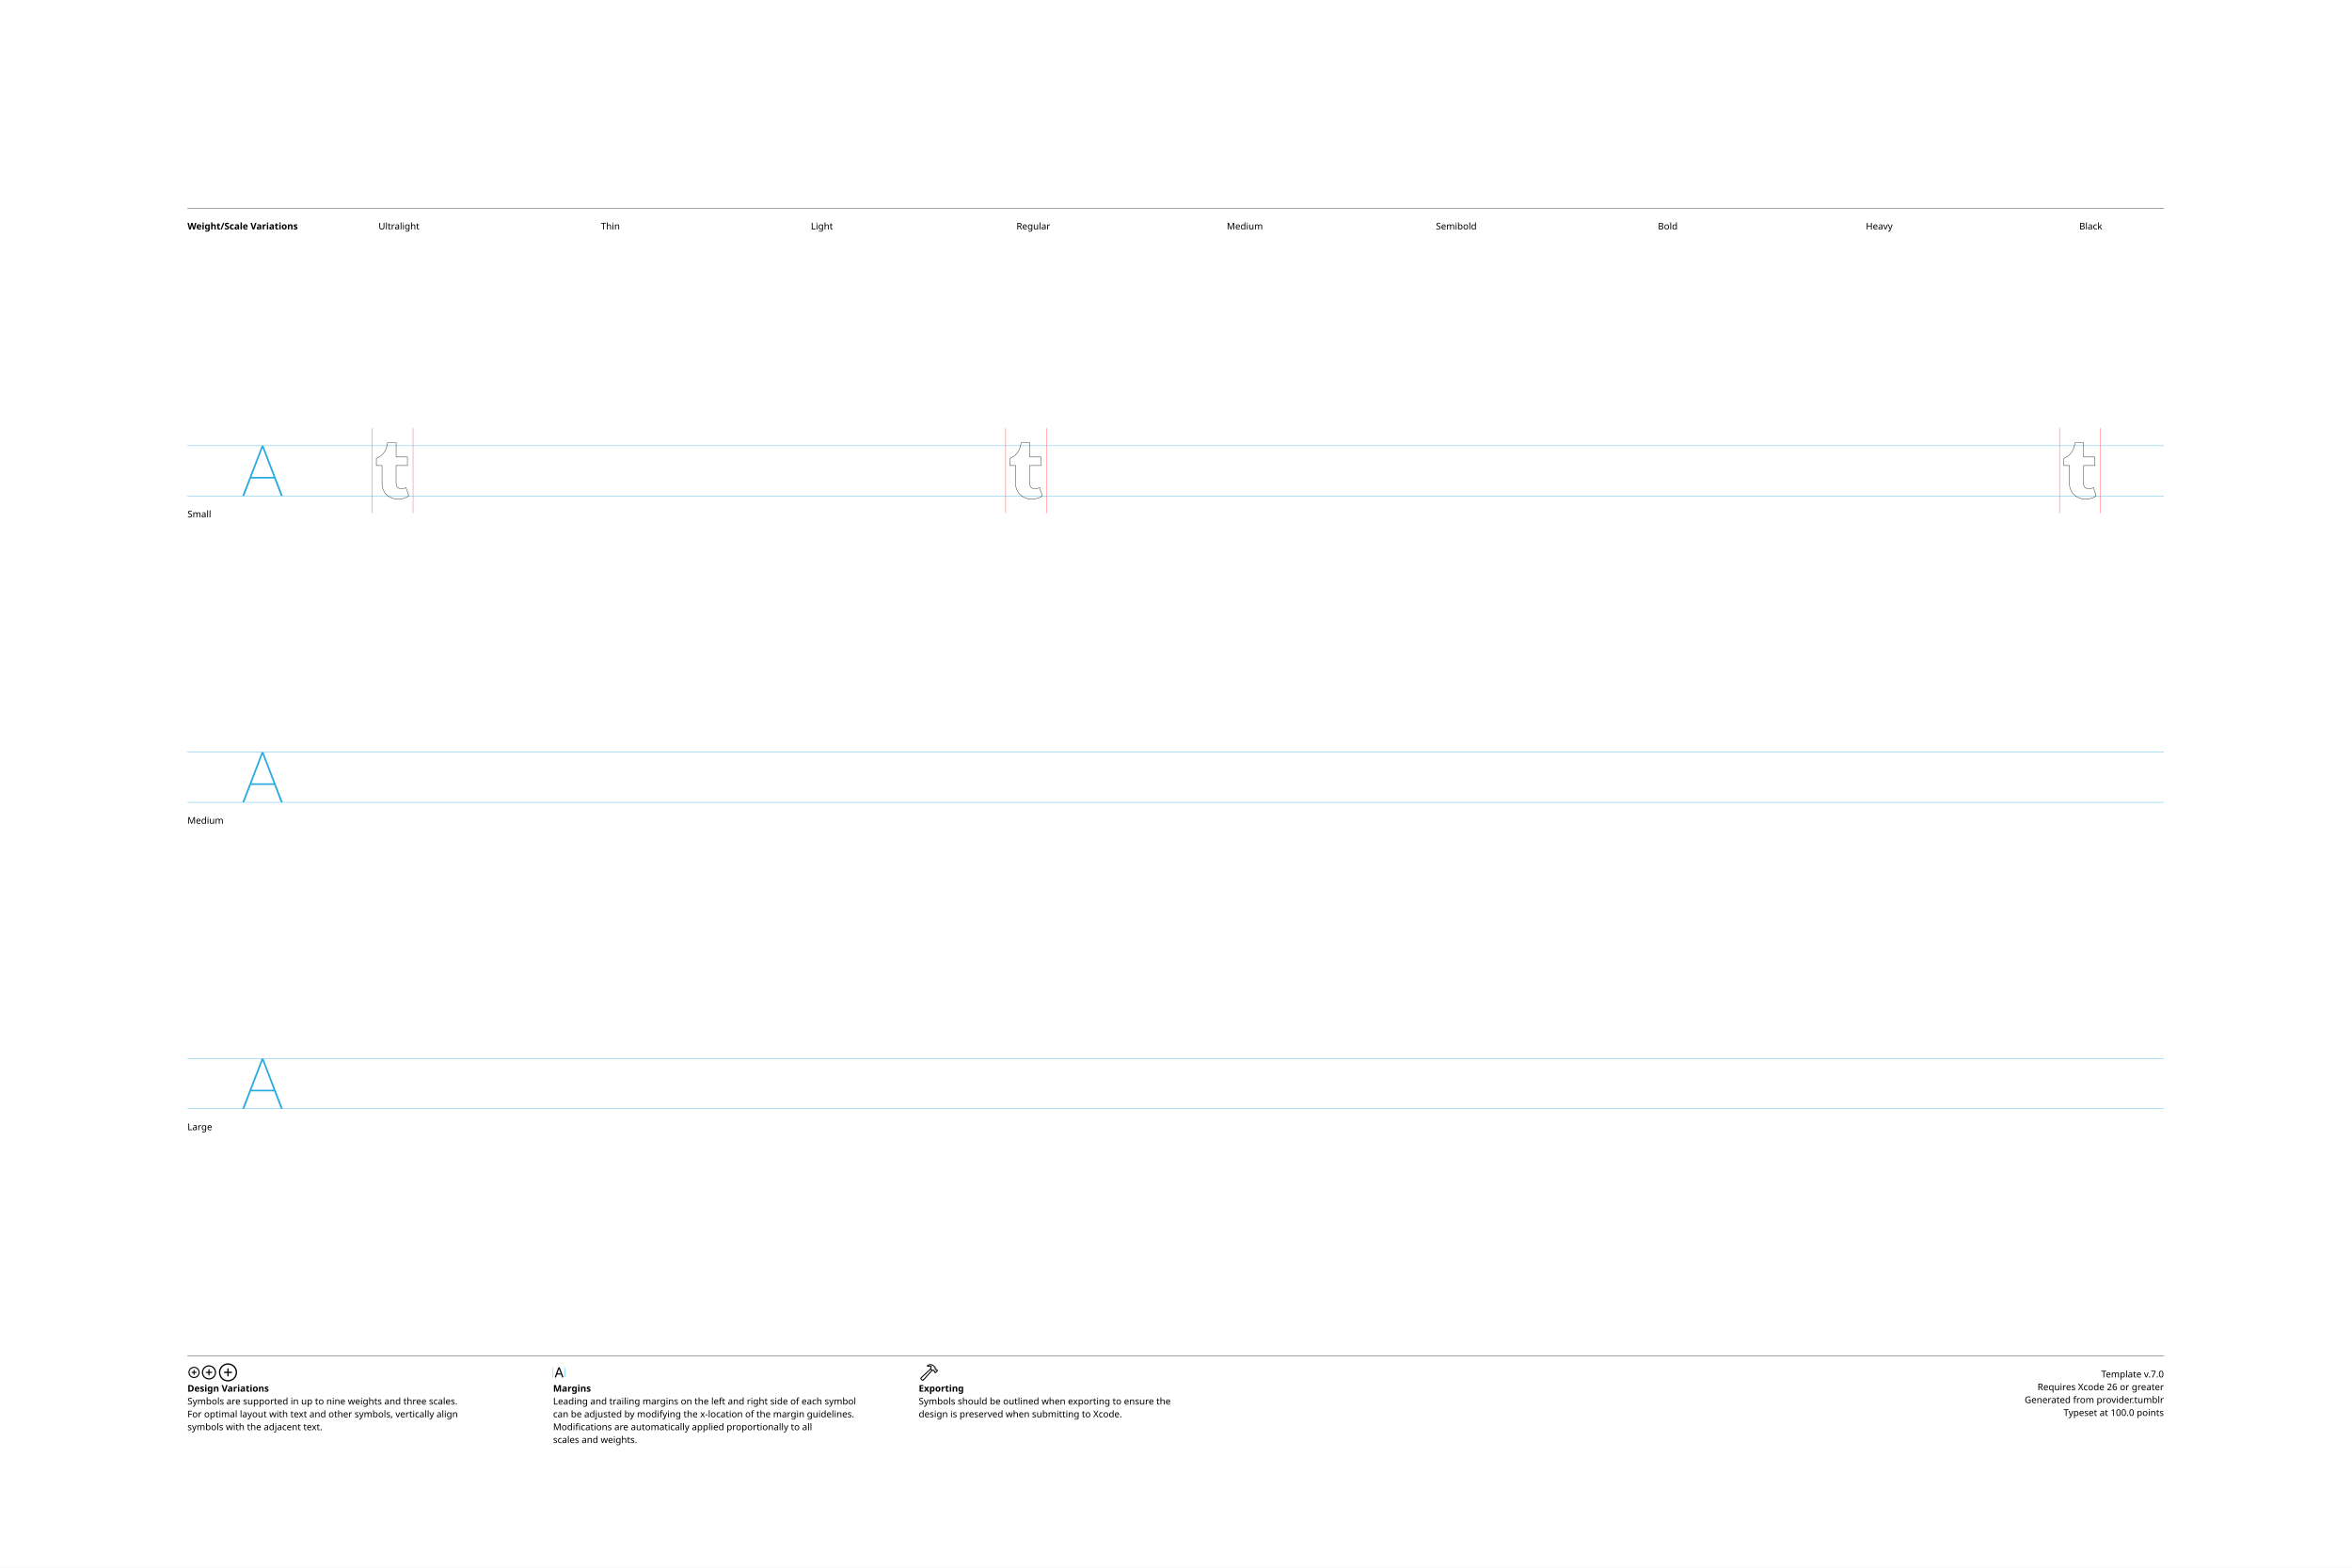
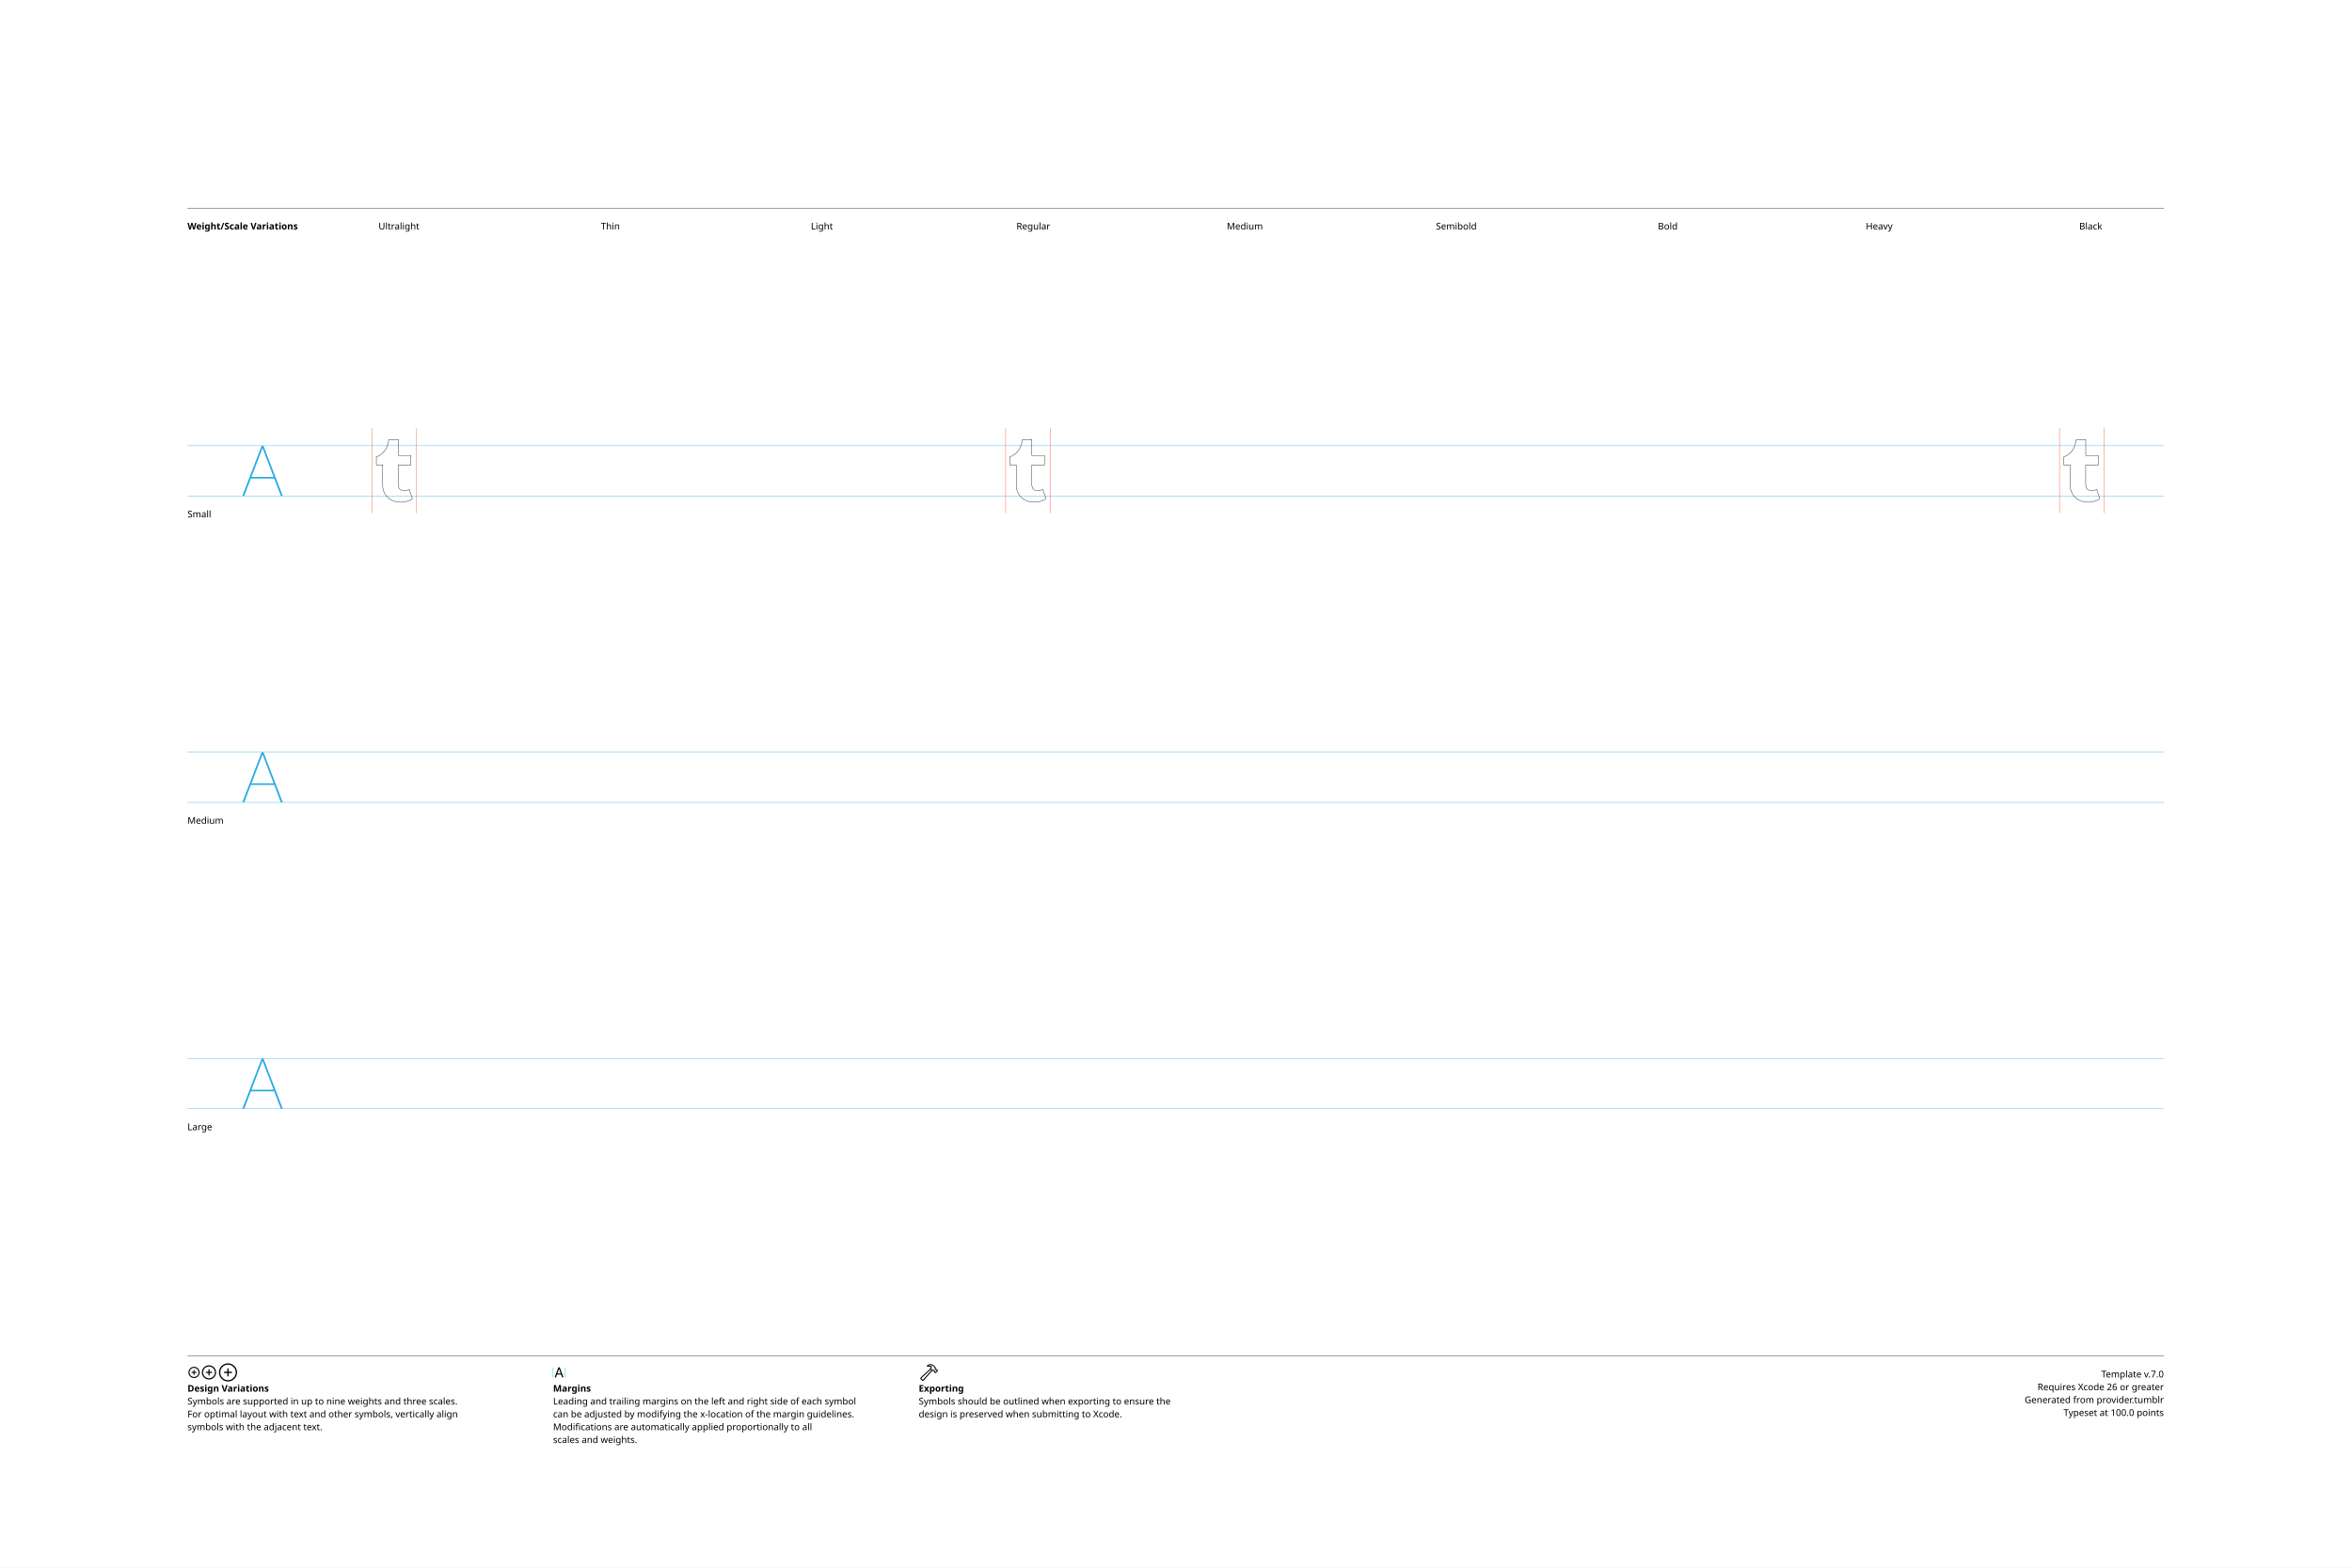
<svg xmlns="http://www.w3.org/2000/svg" version="1.1" viewBox="0 0 3300 2200">
  <style>.defaults {-sfsymbols-variable-value-mode:color;-sfsymbols-draw-reverses-motion-groups:false}

.monochrome-0 {-sfsymbols-motion-group:0}

.multicolor-0:tintColor {-sfsymbols-motion-group:0}

.hierarchical-0:primary {-sfsymbols-motion-group:0}

.SFSymbolsPreviewWireframe {fill:none;opacity:1.0;stroke:black;stroke-width:0.5}
</style>
  <g id="Notes">
    <rect height="2200" id="artboard" style="fill:white;opacity:1" width="3300" x="0" y="0" />
    <line style="fill:none;stroke:black;opacity:1;stroke-width:0.5;" x1="263" x2="3036" y1="292" y2="292" />
    <text style="stroke:none;fill:black;font-family:sans-serif;font-size:13;font-weight:bold;" transform="matrix(1 0 0 1 263 322)">Weight/Scale Variations</text>
    <text style="stroke:none;fill:black;font-family:sans-serif;font-size:13;text-anchor:middle;" transform="matrix(1 0 0 1 559.711 322)">Ultralight</text>
    <text style="stroke:none;fill:black;font-family:sans-serif;font-size:13;text-anchor:middle;" transform="matrix(1 0 0 1 856.422 322)">Thin</text>
    <text style="stroke:none;fill:black;font-family:sans-serif;font-size:13;text-anchor:middle;" transform="matrix(1 0 0 1 1153.13 322)">Light</text>
    <text style="stroke:none;fill:black;font-family:sans-serif;font-size:13;text-anchor:middle;" transform="matrix(1 0 0 1 1449.84 322)">Regular</text>
    <text style="stroke:none;fill:black;font-family:sans-serif;font-size:13;text-anchor:middle;" transform="matrix(1 0 0 1 1746.56 322)">Medium</text>
    <text style="stroke:none;fill:black;font-family:sans-serif;font-size:13;text-anchor:middle;" transform="matrix(1 0 0 1 2043.27 322)">Semibold</text>
    <text style="stroke:none;fill:black;font-family:sans-serif;font-size:13;text-anchor:middle;" transform="matrix(1 0 0 1 2339.98 322)">Bold</text>
    <text style="stroke:none;fill:black;font-family:sans-serif;font-size:13;text-anchor:middle;" transform="matrix(1 0 0 1 2636.69 322)">Heavy</text>
    <text style="stroke:none;fill:black;font-family:sans-serif;font-size:13;text-anchor:middle;" transform="matrix(1 0 0 1 2933.4 322)">Black</text>
    <line style="fill:none;stroke:black;opacity:1;stroke-width:0.5;" x1="263" x2="3036" y1="1903" y2="1903" />
    <g transform="matrix(0.2 0 0 0.2 263 1933)">
      <path d="m46.24 4.15c21.777 0 39.453-17.627 39.453-39.404s-17.676-39.404-39.453-39.404c-21.729 0-39.404 17.627-39.404 39.404s17.676 39.404 39.404 39.404Zm0-7.422c-17.676 0-31.934-14.307-31.934-31.982s14.258-31.982 31.934-31.982 31.982 14.307 31.982 31.982-14.307 31.982-31.982 31.982Zm3.613-17.773v-28.467c0-2.246-1.465-3.76-3.711-3.76-2.148 0-3.613 1.514-3.613 3.76v28.467c0 2.197 1.465 3.711 3.613 3.711 2.246 0 3.711-1.514 3.711-3.711Zm-17.822-10.596h28.418c2.197 0 3.711-1.465 3.711-3.613 0-2.197-1.514-3.711-3.711-3.711h-28.418c-2.246 0-3.76 1.514-3.76 3.711 0 2.148 1.514 3.613 3.76 3.613Z" />
    </g>
    <g transform="matrix(0.2 0 0 0.2 281.506 1933)">
      <path d="m58.545 14.551c27.49 0 49.805-22.314 49.805-49.805s-22.314-49.805-49.805-49.805-49.805 22.314-49.805 49.805 22.314 49.805 49.805 49.805Zm0-8.301c-22.949 0-41.504-18.555-41.504-41.504s18.555-41.504 41.504-41.504 41.504 18.555 41.504 41.504-18.555 41.504-41.504 41.504Zm4.053-23.096v-36.914c0-2.49-1.709-4.199-4.15-4.199-2.393 0-4.053 1.709-4.053 4.199v36.914c0 2.441 1.66 4.15 4.053 4.15 2.441 0 4.15-1.66 4.15-4.15Zm-22.559-14.404h36.963c2.441 0 4.15-1.611 4.15-4.004 0-2.441-1.709-4.15-4.15-4.15h-36.963c-2.49 0-4.15 1.709-4.15 4.15 0 2.393 1.66 4.004 4.15 4.004Z" />
    </g>
    <g transform="matrix(0.2 0 0 0.2 304.924 1933)">
      <path d="m74.853 28.32c35.107 0 63.623-28.467 63.623-63.574s-28.516-63.623-63.623-63.623-63.574 28.516-63.574 63.623 28.467 63.574 63.574 63.574Zm0-9.082c-30.127 0-54.492-24.365-54.492-54.492s24.365-54.492 54.492-54.492 54.492 24.365 54.492 54.492-24.365 54.492-54.492 54.492Zm4.443-30.322v-48.486c0-2.734-1.855-4.639-4.541-4.639-2.588 0-4.443 1.904-4.443 4.639v48.486c0 2.686 1.855 4.59 4.443 4.59 2.686 0 4.541-1.855 4.541-4.59Zm-28.711-19.775h48.486c2.686 0 4.59-1.807 4.59-4.395 0-2.734-1.855-4.59-4.59-4.59h-48.486c-2.734 0-4.59 1.855-4.59 4.59 0 2.588 1.855 4.395 4.59 4.395Z" />
    </g>
    <text style="stroke:none;fill:black;font-family:sans-serif;font-size:13;font-weight:bold;" transform="matrix(1 0 0 1 263 1953)">Design Variations</text>
    <text style="stroke:none;fill:black;font-family:sans-serif;font-size:13;" transform="matrix(1 0 0 1 263 1971)">Symbols are supported in up to nine weights and three scales.</text>
    <text style="stroke:none;fill:black;font-family:sans-serif;font-size:13;" transform="matrix(1 0 0 1 263 1989)">For optimal layout with text and other symbols, vertically align</text>
    <text style="stroke:none;fill:black;font-family:sans-serif;font-size:13;" transform="matrix(1 0 0 1 263 2007)">symbols with the adjacent text.</text>
    <line style="fill:none;stroke:#00AEEF;stroke-width:0.5;opacity:1.0;" x1="776" x2="776" y1="1919" y2="1933" />
    <g transform="matrix(0.2 0 0 0.2 776 1933)">
      <path d="m16.553 0.781c2.588 0 3.857-0.977 4.785-3.711l20.557-57.52h0.244l20.605 57.52c0.928 2.734 2.197 3.711 4.736 3.711 2.588 0 4.248-1.562 4.248-4.004 0-0.83-0.146-1.611-0.537-2.637l-22.9-60.986c-1.123-2.979-3.125-4.492-6.25-4.492-3.027 0-5.078 1.465-6.152 4.443l-22.9 61.084c-0.391 1.025-0.537 1.807-0.537 2.637 0 2.441 1.562 3.955 4.102 3.955Zm10.205-20.947h30.664c2.002 0 3.662-1.66 3.662-3.662 0-2.051-1.66-3.662-3.662-3.662h-30.664c-2.002 0-3.662 1.611-3.662 3.662 0 2.002 1.66 3.662 3.662 3.662Z" />
    </g>
    <line style="fill:none;stroke:#00AEEF;stroke-width:0.5;opacity:1.0;" x1="792.836" x2="792.836" y1="1919" y2="1933" />
    <text style="stroke:none;fill:black;font-family:sans-serif;font-size:13;font-weight:bold;" transform="matrix(1 0 0 1 776 1953)">Margins</text>
    <text style="stroke:none;fill:black;font-family:sans-serif;font-size:13;" transform="matrix(1 0 0 1 776 1971)">Leading and trailing margins on the left and right side of each symbol</text>
    <text style="stroke:none;fill:black;font-family:sans-serif;font-size:13;" transform="matrix(1 0 0 1 776 1989)">can be adjusted by modifying the x-location of the margin guidelines.</text>
    <text style="stroke:none;fill:black;font-family:sans-serif;font-size:13;" transform="matrix(1 0 0 1 776 2007)">Modifications are automatically applied proportionally to all</text>
    <text style="stroke:none;fill:black;font-family:sans-serif;font-size:13;" transform="matrix(1 0 0 1 776 2025)">scales and weights.</text>
    <g transform="matrix(0.2 0 0 0.2 1289 1933)">
      <path d="m14.209 13.135 7.861 7.861c4.297 4.395 9.326 4.102 13.867-1.025l60.693-68.213-4.883-4.883-60.254 67.676c-1.807 1.953-3.467 2.441-5.811 0.098l-5.176-5.127c-2.295-2.295-1.807-3.955 0.195-5.811l67.481-62.158-4.883-4.834-68.066 62.598c-4.98 4.59-5.322 9.473-1.025 13.818Zm44.873-97.461c-2.051 2.002-2.246 4.883-1.074 6.787 1.123 1.807 3.467 3.027 6.592 2.246 5.859-1.66 12.598-2.393 18.896 0.928l-2.686 7.129c-1.611 4.004-0.732 6.885 1.709 9.424l10.254 10.303c2.344 2.393 4.541 2.441 7.08 1.953l4.443-0.732 2.588 2.539-0.195 2.246c-0.098 2.295 0.537 4.297 2.783 6.494l3.369 3.32c2.295 2.295 5.518 2.49 7.812 0.195l12.988-13.037c2.295-2.344 2.148-5.371-0.195-7.666l-3.418-3.418c-2.197-2.197-4.053-3.027-6.348-2.881l-2.344 0.244-2.441-2.441 1.025-4.688c0.635-2.734-0.244-4.98-2.881-7.617l-11.279-11.182c-12.94-12.842-35.596-11.035-46.68-0.146Zm7.08 2.051c8.789-6.396 25.977-5.664 33.691 1.953l12.305 12.207c1.025 1.025 1.221 1.807 0.928 3.32l-1.465 6.641 6.738 6.689 4.395-0.244c1.123-0.049 1.514 0.049 2.344 0.879l2.539 2.49-10.84 10.84-2.49-2.49c-0.83-0.879-0.977-1.221-0.928-2.393l0.293-4.346-6.689-6.738-6.836 1.172c-1.416 0.293-2.051 0.195-3.174-0.879l-8.936-8.887c-1.074-1.025-1.172-1.709-0.488-3.369l4.59-11.475c-6.104-6.348-17.041-7.52-25.586-4.59-0.684 0.244-0.928-0.391-0.391-0.781Z" />
    </g>
    <text style="stroke:none;fill:black;font-family:sans-serif;font-size:13;font-weight:bold;" transform="matrix(1 0 0 1 1289 1953)">Exporting</text>
    <text style="stroke:none;fill:black;font-family:sans-serif;font-size:13;" transform="matrix(1 0 0 1 1289 1971)">Symbols should be outlined when exporting to ensure the</text>
    <text style="stroke:none;fill:black;font-family:sans-serif;font-size:13;" transform="matrix(1 0 0 1 1289 1989)">design is preserved when submitting to Xcode.</text>
    <text id="template-version" style="stroke:none;fill:black;font-family:sans-serif;font-size:13;text-anchor:end;" transform="matrix(1 0 0 1 3036 1933)">Template v.7.0</text>
    <text style="stroke:none;fill:black;font-family:sans-serif;font-size:13;text-anchor:end;" transform="matrix(1 0 0 1 3036 1951)">Requires Xcode 26 or greater</text>
    <text id="descriptive-name" style="stroke:none;fill:black;font-family:sans-serif;font-size:13;text-anchor:end;" transform="matrix(1 0 0 1 3036 1969)">Generated from provider.tumblr</text>
    <text style="stroke:none;fill:black;font-family:sans-serif;font-size:13;text-anchor:end;" transform="matrix(1 0 0 1 3036 1987)">Typeset at 100.0 points</text>
    <text style="stroke:none;fill:black;font-family:sans-serif;font-size:13;" transform="matrix(1 0 0 1 263 726)">Small</text>
    <text style="stroke:none;fill:black;font-family:sans-serif;font-size:13;" transform="matrix(1 0 0 1 263 1156)">Medium</text>
    <text style="stroke:none;fill:black;font-family:sans-serif;font-size:13;" transform="matrix(1 0 0 1 263 1586)">Large</text>
  </g>
  <g id="Guides">
    <g id="H-reference" style="fill:#27AAE1;stroke:none;" transform="matrix(1 0 0 1 339 696)">
      <path d="M0.994 0L3.638 0L29.328-67.132L30.03-67.132L30.03-70.459L28.123-70.459ZM11.688-24.48L46.981-24.48L46.231-26.729L12.438-26.729ZM55.12 0L57.764 0L30.638-70.459L29.433-70.459L29.433-67.132Z" />
    </g>
    <line id="Baseline-S" style="fill:none;stroke:#27AAE1;opacity:1;stroke-width:0.5;" x1="263" x2="3036" y1="696" y2="696" />
    <line id="Capline-S" style="fill:none;stroke:#27AAE1;opacity:1;stroke-width:0.5;" x1="263" x2="3036" y1="625.541" y2="625.541" />
    <g id="H-reference" style="fill:#27AAE1;stroke:none;" transform="matrix(1 0 0 1 339 1126)">
      <path d="M0.994 0L3.638 0L29.328-67.132L30.03-67.132L30.03-70.459L28.123-70.459ZM11.688-24.48L46.981-24.48L46.231-26.729L12.438-26.729ZM55.12 0L57.764 0L30.638-70.459L29.433-70.459L29.433-67.132Z" />
    </g>
    <line id="Baseline-M" style="fill:none;stroke:#27AAE1;opacity:1;stroke-width:0.5;" x1="263" x2="3036" y1="1126" y2="1126" />
    <line id="Capline-M" style="fill:none;stroke:#27AAE1;opacity:1;stroke-width:0.5;" x1="263" x2="3036" y1="1055.54" y2="1055.54" />
    <g id="H-reference" style="fill:#27AAE1;stroke:none;" transform="matrix(1 0 0 1 339 1556)">
      <path d="M0.994 0L3.638 0L29.328-67.132L30.03-67.132L30.03-70.459L28.123-70.459ZM11.688-24.48L46.981-24.48L46.231-26.729L12.438-26.729ZM55.12 0L57.764 0L30.638-70.459L29.433-70.459L29.433-67.132Z" />
    </g>
    <line id="Baseline-L" style="fill:none;stroke:#27AAE1;opacity:1;stroke-width:0.5;" x1="263" x2="3036" y1="1556" y2="1556" />
    <line id="Capline-L" style="fill:none;stroke:#27AAE1;opacity:1;stroke-width:0.5;" x1="263" x2="3036" y1="1485.54" y2="1485.54" />
    <line id="left-margin-Ultralight-S" style="fill:none;stroke:#FF3B30;stroke-width:0.5;opacity:1.0;" x1="522.047" x2="522.047" y1="600.785" y2="720.121" />
-     <line id="right-margin-Ultralight-S" style="fill:none;stroke:#FF3B30;stroke-width:0.5;opacity:1.0;" x1="579.512" x2="579.512" y1="600.785" y2="720.121" />
+     <line id="right-margin-Ultralight-S" style="fill:none;stroke:#FF3B30;stroke-width:0.5;opacity:1.0;" x1="584.538" x2="584.538" y1="600.785" y2="720.121" />
    <line id="left-margin-Regular-S" style="fill:none;stroke:#FF3B30;stroke-width:0.5;opacity:1.0;" x1="1410.980" x2="1410.980" y1="600.785" y2="720.121" />
-     <line id="right-margin-Regular-S" style="fill:none;stroke:#FF3B30;stroke-width:0.5;opacity:1.0;" x1="1468.445" x2="1468.445" y1="600.785" y2="720.121" />
+     <line id="right-margin-Regular-S" style="fill:none;stroke:#FF3B30;stroke-width:0.5;opacity:1.0;" x1="1473.471" x2="1473.471" y1="600.785" y2="720.121" />
    <line id="left-margin-Black-S" style="fill:none;stroke:#FF3B30;stroke-width:0.5;opacity:1.0;" x1="2889.630" x2="2889.630" y1="600.785" y2="720.121" />
-     <line id="right-margin-Black-S" style="fill:none;stroke:#FF3B30;stroke-width:0.5;opacity:1.0;" x1="2947.095" x2="2947.095" y1="600.785" y2="720.121" />
+     <line id="right-margin-Black-S" style="fill:none;stroke:#FF3B30;stroke-width:0.5;opacity:1.0;" x1="2952.121" x2="2952.121" y1="600.785" y2="720.121" />
  </g>
  <g id="Symbols">
    <g id="Ultralight-S" transform="matrix(1 0 0 1 522.047 696)">
-       <path class="monochrome-0 multicolor-0:tintColor hierarchical-0:primary SFSymbolsPreviewWireframe" d="M37.191 4.39C20.375 4.39 13.977 -8.009 13.977 -16.776L13.977 -42.668L6 -42.668L6 -52.9C17.984 -57.234 20.897 -68.073 21.55 -74.257C21.597 -74.681 21.931 -74.85 22.122 -74.85L33.734 -74.85L33.734 -54.663L49.585 -54.663L49.585 -42.668L33.672 -42.668L33.672 -18.004C33.724 -14.7 34.909 -10.176 40.958 -10.176L41.255 -10.176C43.339 -10.242 46.161 -10.853 47.647 -11.559L51.465 -0.251C50.025 1.849 43.541 4.285 37.742 4.385L37.155 4.385L37.191 4.39L37.191 4.39Z" />
+       <path class="monochrome-0 multicolor-0:tintColor hierarchical-0:primary SFSymbolsPreviewWireframe" d="M40.639 8.77C21.964 8.77 14.859 -4.999 14.859 -14.735L14.859 -43.49L6 -43.49L6 -54.853C19.309 -59.666 22.544 -71.703 23.269 -78.571C23.321 -79.042 23.692 -79.23 23.904 -79.23L36.8 -79.23L36.8 -56.811L54.403 -56.811L54.403 -43.49L36.731 -43.49L36.731 -16.099C36.789 -12.43 38.105 -7.406 44.823 -7.406L45.152 -7.406C47.467 -7.479 50.601 -8.158 52.251 -8.942L56.491 3.616C54.892 5.949 47.691 8.654 41.251 8.765L40.599 8.765L40.639 8.77L40.639 8.77Z" />
    </g>
    <g id="Regular-S" transform="matrix(1 0 0 1 1410.98 696)">
-       <path class="monochrome-0 multicolor-0:tintColor hierarchical-0:primary SFSymbolsPreviewWireframe" d="M37.191 4.39C20.375 4.39 13.977 -8.009 13.977 -16.776L13.977 -42.668L6 -42.668L6 -52.9C17.984 -57.234 20.897 -68.073 21.55 -74.257C21.597 -74.681 21.931 -74.85 22.122 -74.85L33.734 -74.85L33.734 -54.663L49.585 -54.663L49.585 -42.668L33.672 -42.668L33.672 -18.004C33.724 -14.7 34.909 -10.176 40.958 -10.176L41.255 -10.176C43.339 -10.242 46.161 -10.853 47.647 -11.559L51.465 -0.251C50.025 1.849 43.541 4.285 37.742 4.385L37.155 4.385L37.191 4.39L37.191 4.39Z" />
+       <path class="monochrome-0 multicolor-0:tintColor hierarchical-0:primary SFSymbolsPreviewWireframe" d="M40.639 8.77C21.964 8.77 14.859 -4.999 14.859 -14.735L14.859 -43.49L6 -43.49L6 -54.853C19.309 -59.666 22.544 -71.703 23.269 -78.571C23.321 -79.042 23.692 -79.23 23.904 -79.23L36.8 -79.23L36.8 -56.811L54.403 -56.811L54.403 -43.49L36.731 -43.49L36.731 -16.099C36.789 -12.43 38.105 -7.406 44.823 -7.406L45.152 -7.406C47.467 -7.479 50.601 -8.158 52.251 -8.942L56.491 3.616C54.892 5.949 47.691 8.654 41.251 8.765L40.599 8.765L40.639 8.77L40.639 8.77Z" />
    </g>
    <g id="Black-S" transform="matrix(1 0 0 1 2889.63 696)">
-       <path class="monochrome-0 multicolor-0:tintColor hierarchical-0:primary SFSymbolsPreviewWireframe" d="M37.191 4.39C20.375 4.39 13.977 -8.009 13.977 -16.776L13.977 -42.668L6 -42.668L6 -52.9C17.984 -57.234 20.897 -68.073 21.55 -74.257C21.597 -74.681 21.931 -74.85 22.122 -74.85L33.734 -74.85L33.734 -54.663L49.585 -54.663L49.585 -42.668L33.672 -42.668L33.672 -18.004C33.724 -14.7 34.909 -10.176 40.958 -10.176L41.255 -10.176C43.339 -10.242 46.161 -10.853 47.647 -11.559L51.465 -0.251C50.025 1.849 43.541 4.285 37.742 4.385L37.155 4.385L37.191 4.39L37.191 4.39Z" />
+       <path class="monochrome-0 multicolor-0:tintColor hierarchical-0:primary SFSymbolsPreviewWireframe" d="M40.639 8.77C21.964 8.77 14.859 -4.999 14.859 -14.735L14.859 -43.49L6 -43.49L6 -54.853C19.309 -59.666 22.544 -71.703 23.269 -78.571C23.321 -79.042 23.692 -79.23 23.904 -79.23L36.8 -79.23L36.8 -56.811L54.403 -56.811L54.403 -43.49L36.731 -43.49L36.731 -16.099C36.789 -12.43 38.105 -7.406 44.823 -7.406L45.152 -7.406C47.467 -7.479 50.601 -8.158 52.251 -8.942L56.491 3.616C54.892 5.949 47.691 8.654 41.251 8.765L40.599 8.765L40.639 8.77L40.639 8.77Z" />
    </g>
  </g>
</svg>
